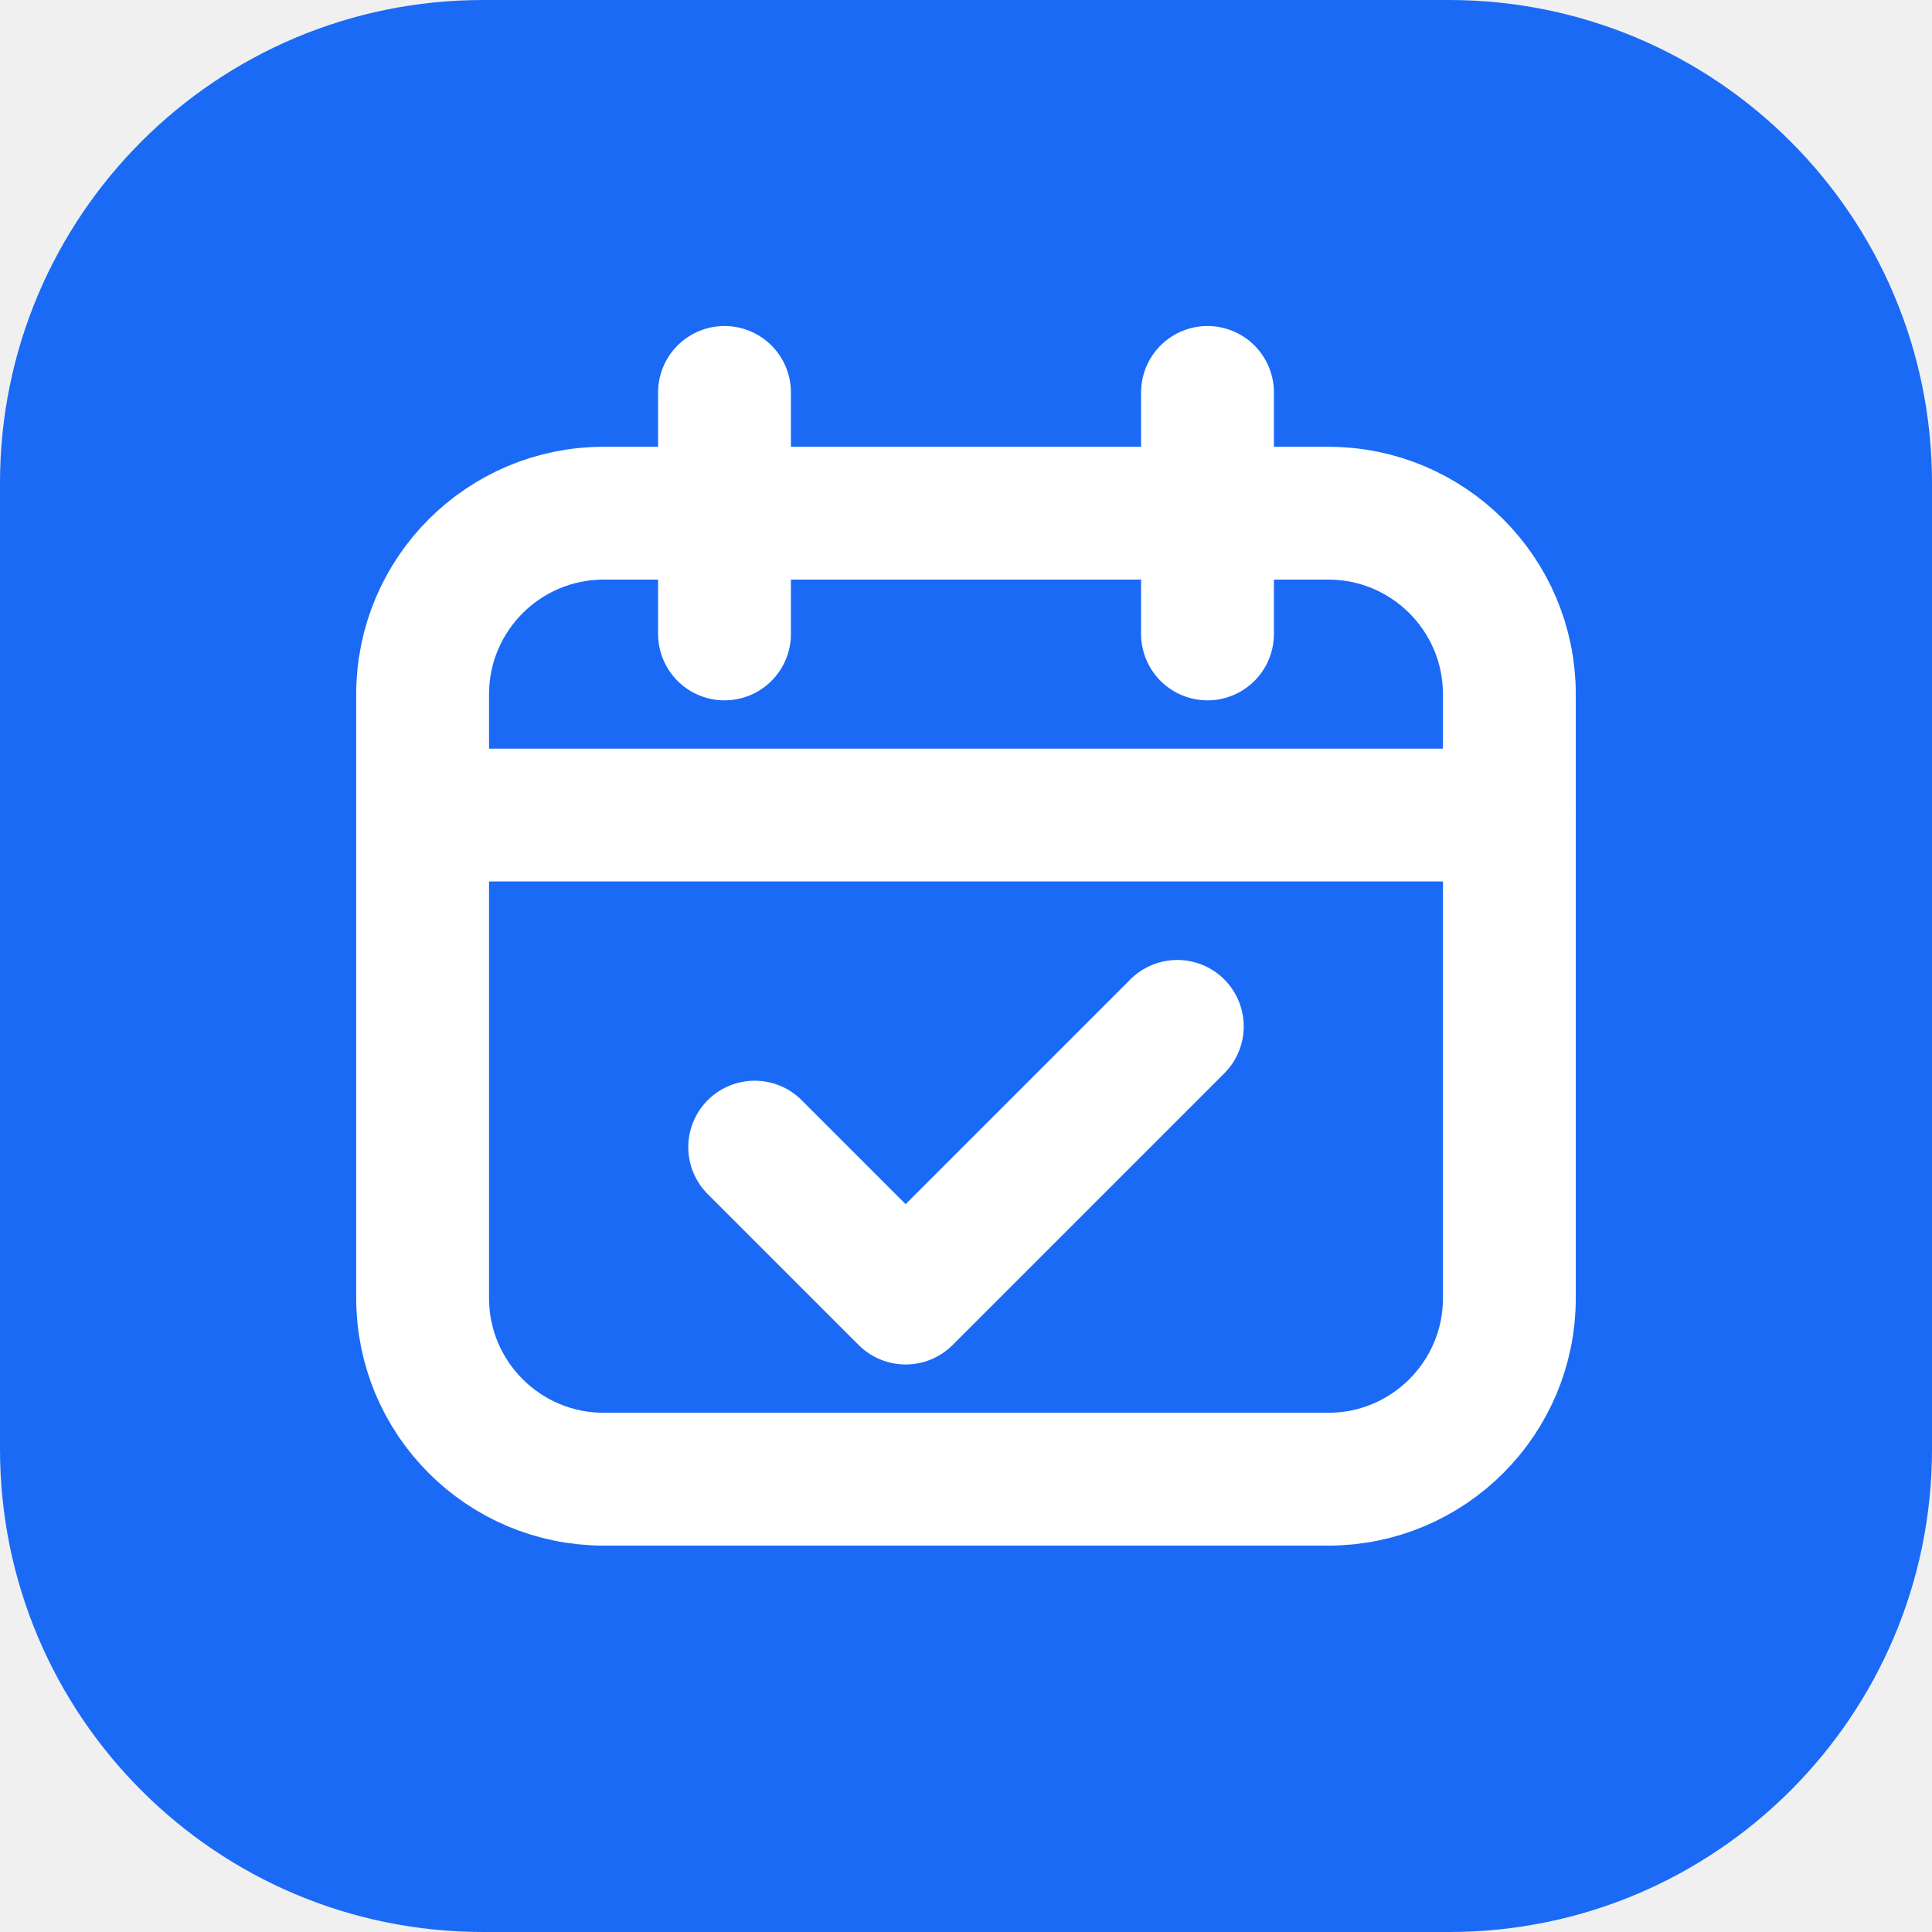
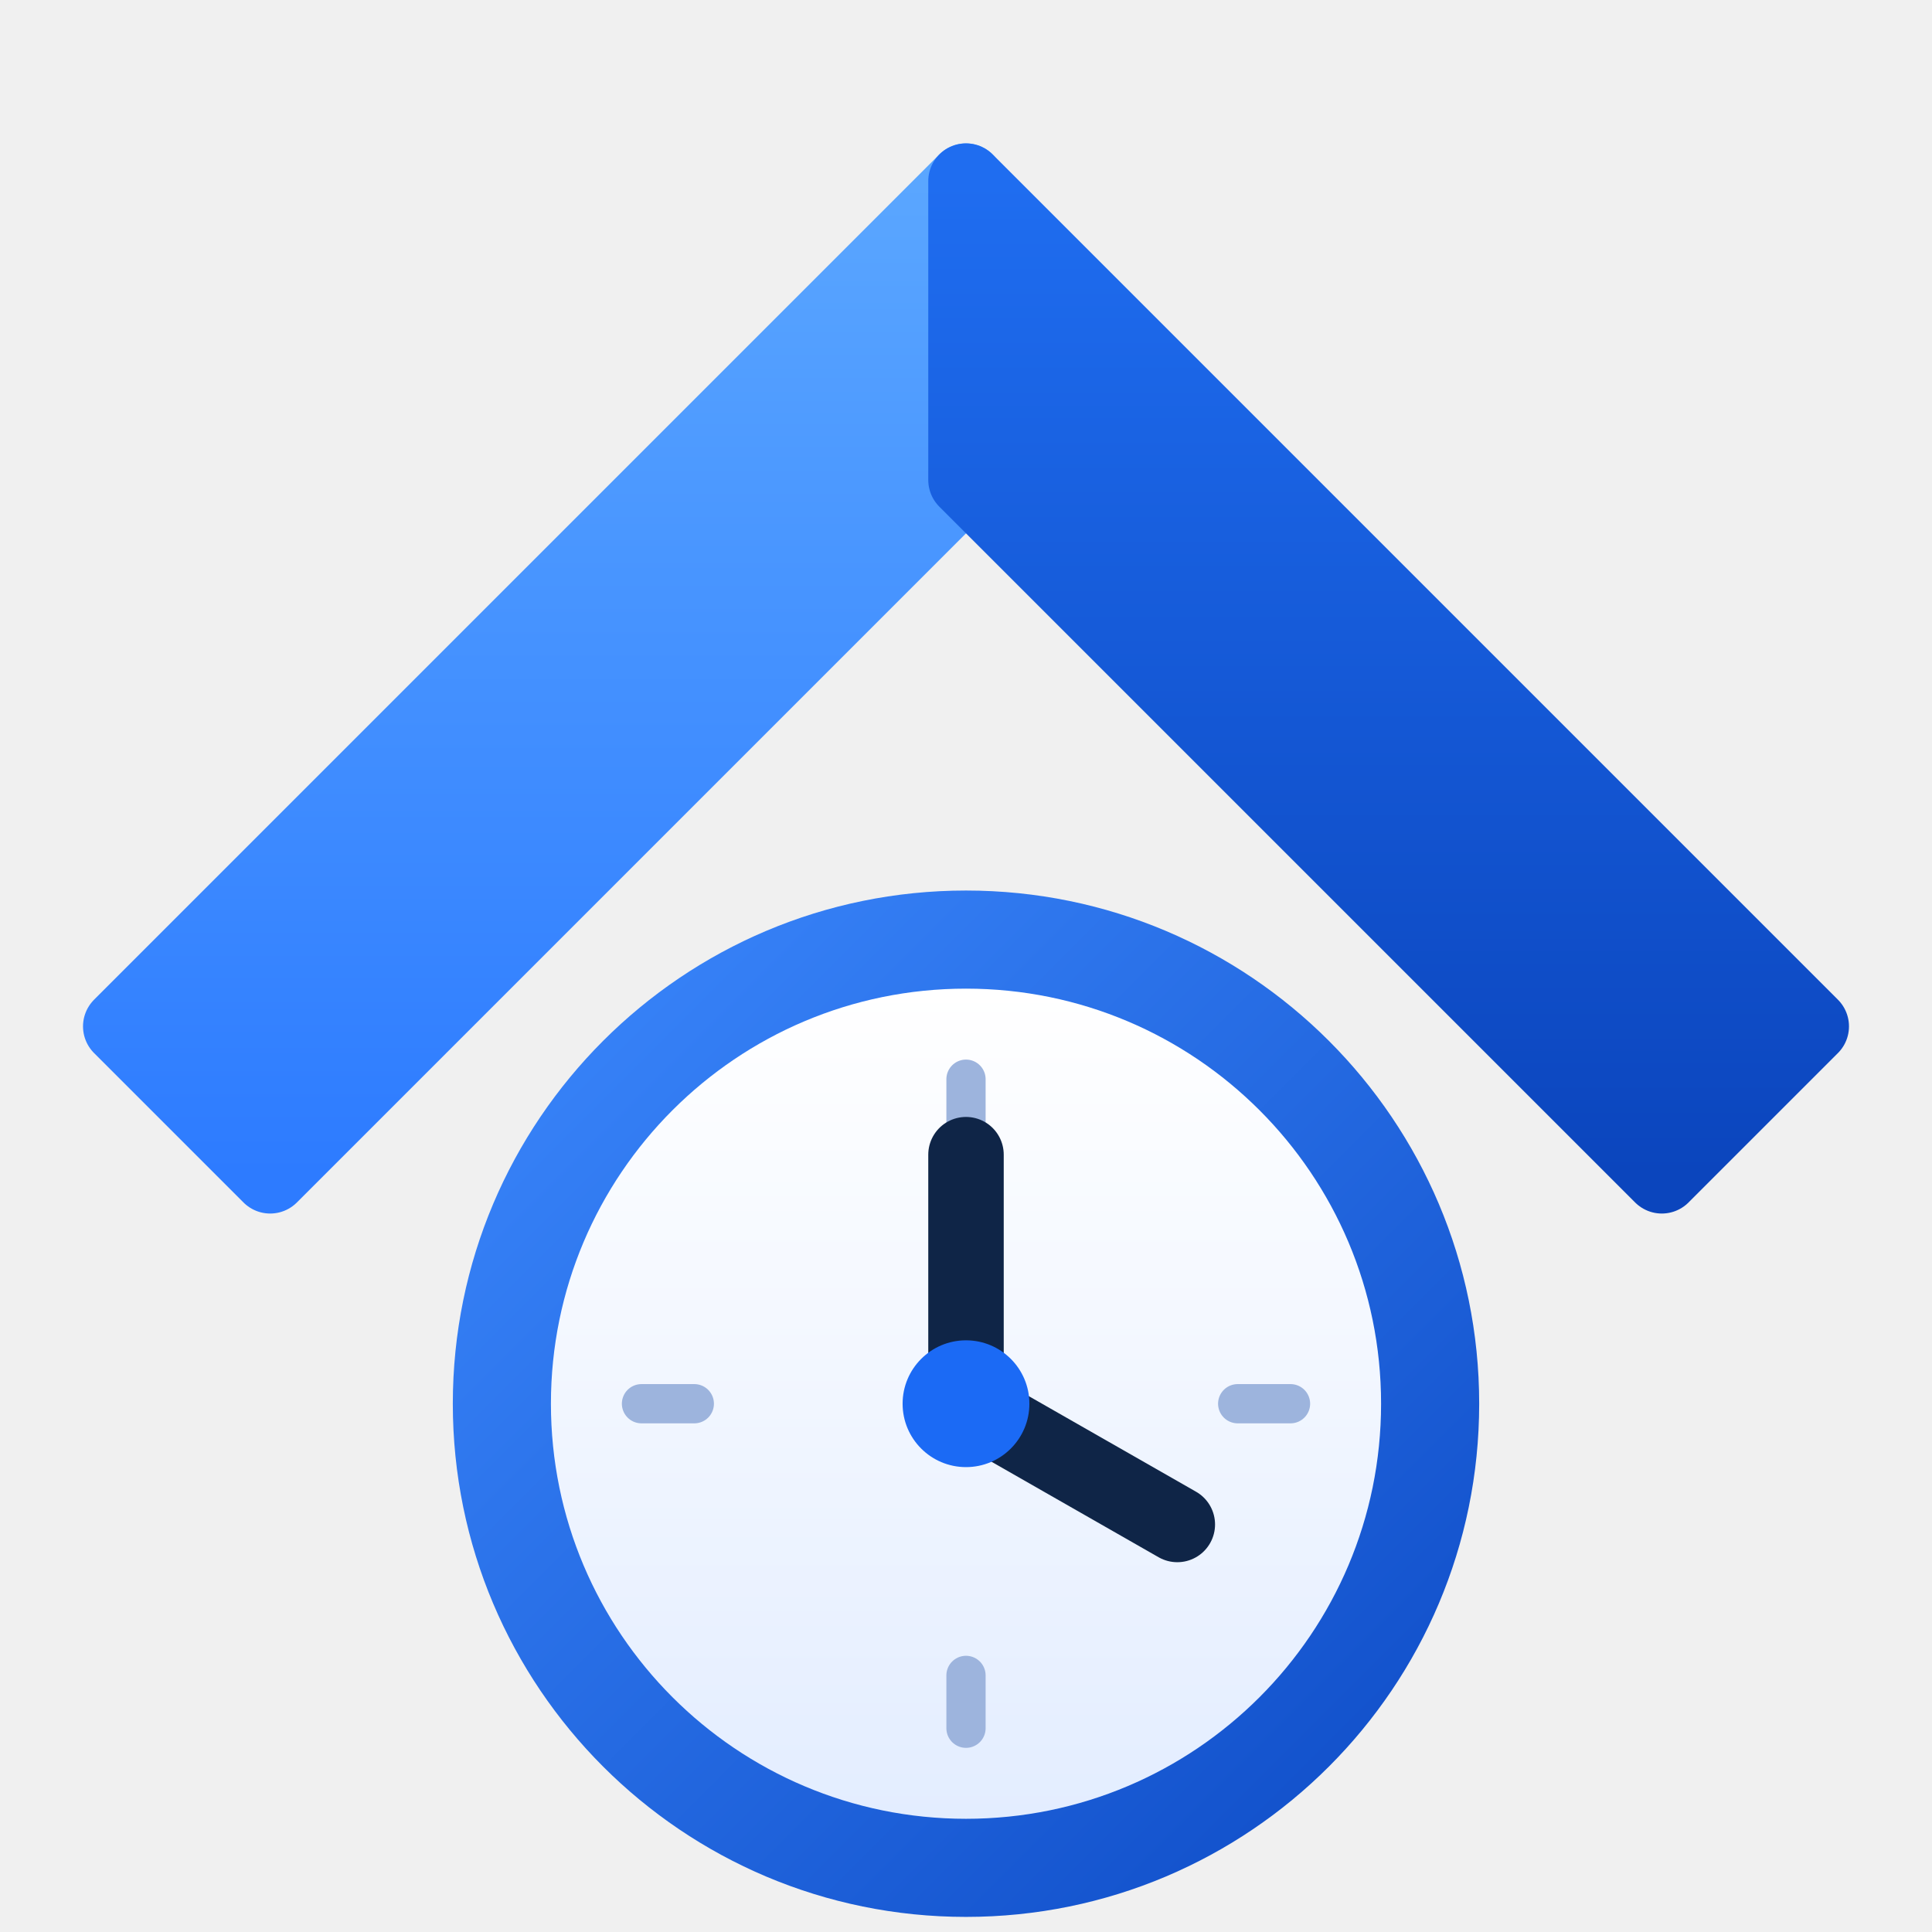
- <svg xmlns="http://www.w3.org/2000/svg" viewBox="0 0 32 32">
-   <rect width="32" height="32" rx="8" fill="#1b6af5" />
-   <g fill="none" stroke="#fff" stroke-width="2.2" stroke-linecap="round" stroke-linejoin="round">
-     <rect x="7" y="8.5" width="18" height="16" rx="3" />
-     <path d="M12 6.5v4M20 6.5v4M7 13.5h18M12.5 19l2.5 2.5 4.5-4.5" />
-   </g>
+ <svg xmlns="http://www.w3.org/2000/svg" viewBox="0 0 128 128">
+   <defs>
+     <linearGradient id="m-l" x1="0" y1="0" x2="0" y2="1">
+       <stop offset="0" stop-color="#5aa6ff" />
+       <stop offset="1" stop-color="#2d7bff" />
+     </linearGradient>
+     <linearGradient id="m-r" x1="0" y1="0" x2="0" y2="1">
+       <stop offset="0" stop-color="#1f6df0" />
+       <stop offset="1" stop-color="#0b45bd" />
+     </linearGradient>
+     <linearGradient id="m-m" x1="0" y1="0" x2="1" y2="1">
+       <stop offset="0" stop-color="#3d8aff" />
+       <stop offset="1" stop-color="#0c49c4" />
+     </linearGradient>
+     <linearGradient id="m-f" x1="0" y1="0" x2="0" y2="1">
+       <stop offset="0" stop-color="#fff" />
+       <stop offset="1" stop-color="#e3edff" />
+     </linearGradient>
+   </defs>
+   <path d="M64 12 L64 31.8 L17.9 77.9 L8 68 Z" fill="url(#m-l)" stroke="url(#m-l)" stroke-width="5" stroke-linejoin="round" />
+   <path d="M64 12 L120 68 L110.1 77.9 L64 31.8 Z" fill="url(#m-r)" stroke="url(#m-r)" stroke-width="5" stroke-linejoin="round" />
+   <circle cx="64" cy="93" r="34" fill="url(#m-m)" />
+   <circle cx="64" cy="93" r="27.5" fill="url(#m-f)" />
+   <path d="M64 71.5 V75 M64 111 V114.5 M42.5 93 H46 M82 93 H85.5" stroke="#9db4dd" stroke-width="2.6" stroke-linecap="round" />
+   <path d="M64 93 V76.5 M64 93 L78 101" stroke="#0f2547" stroke-width="5" stroke-linecap="round" fill="none" />
+   <circle cx="64" cy="93" r="4.2" fill="#1b6af5" />
</svg>
